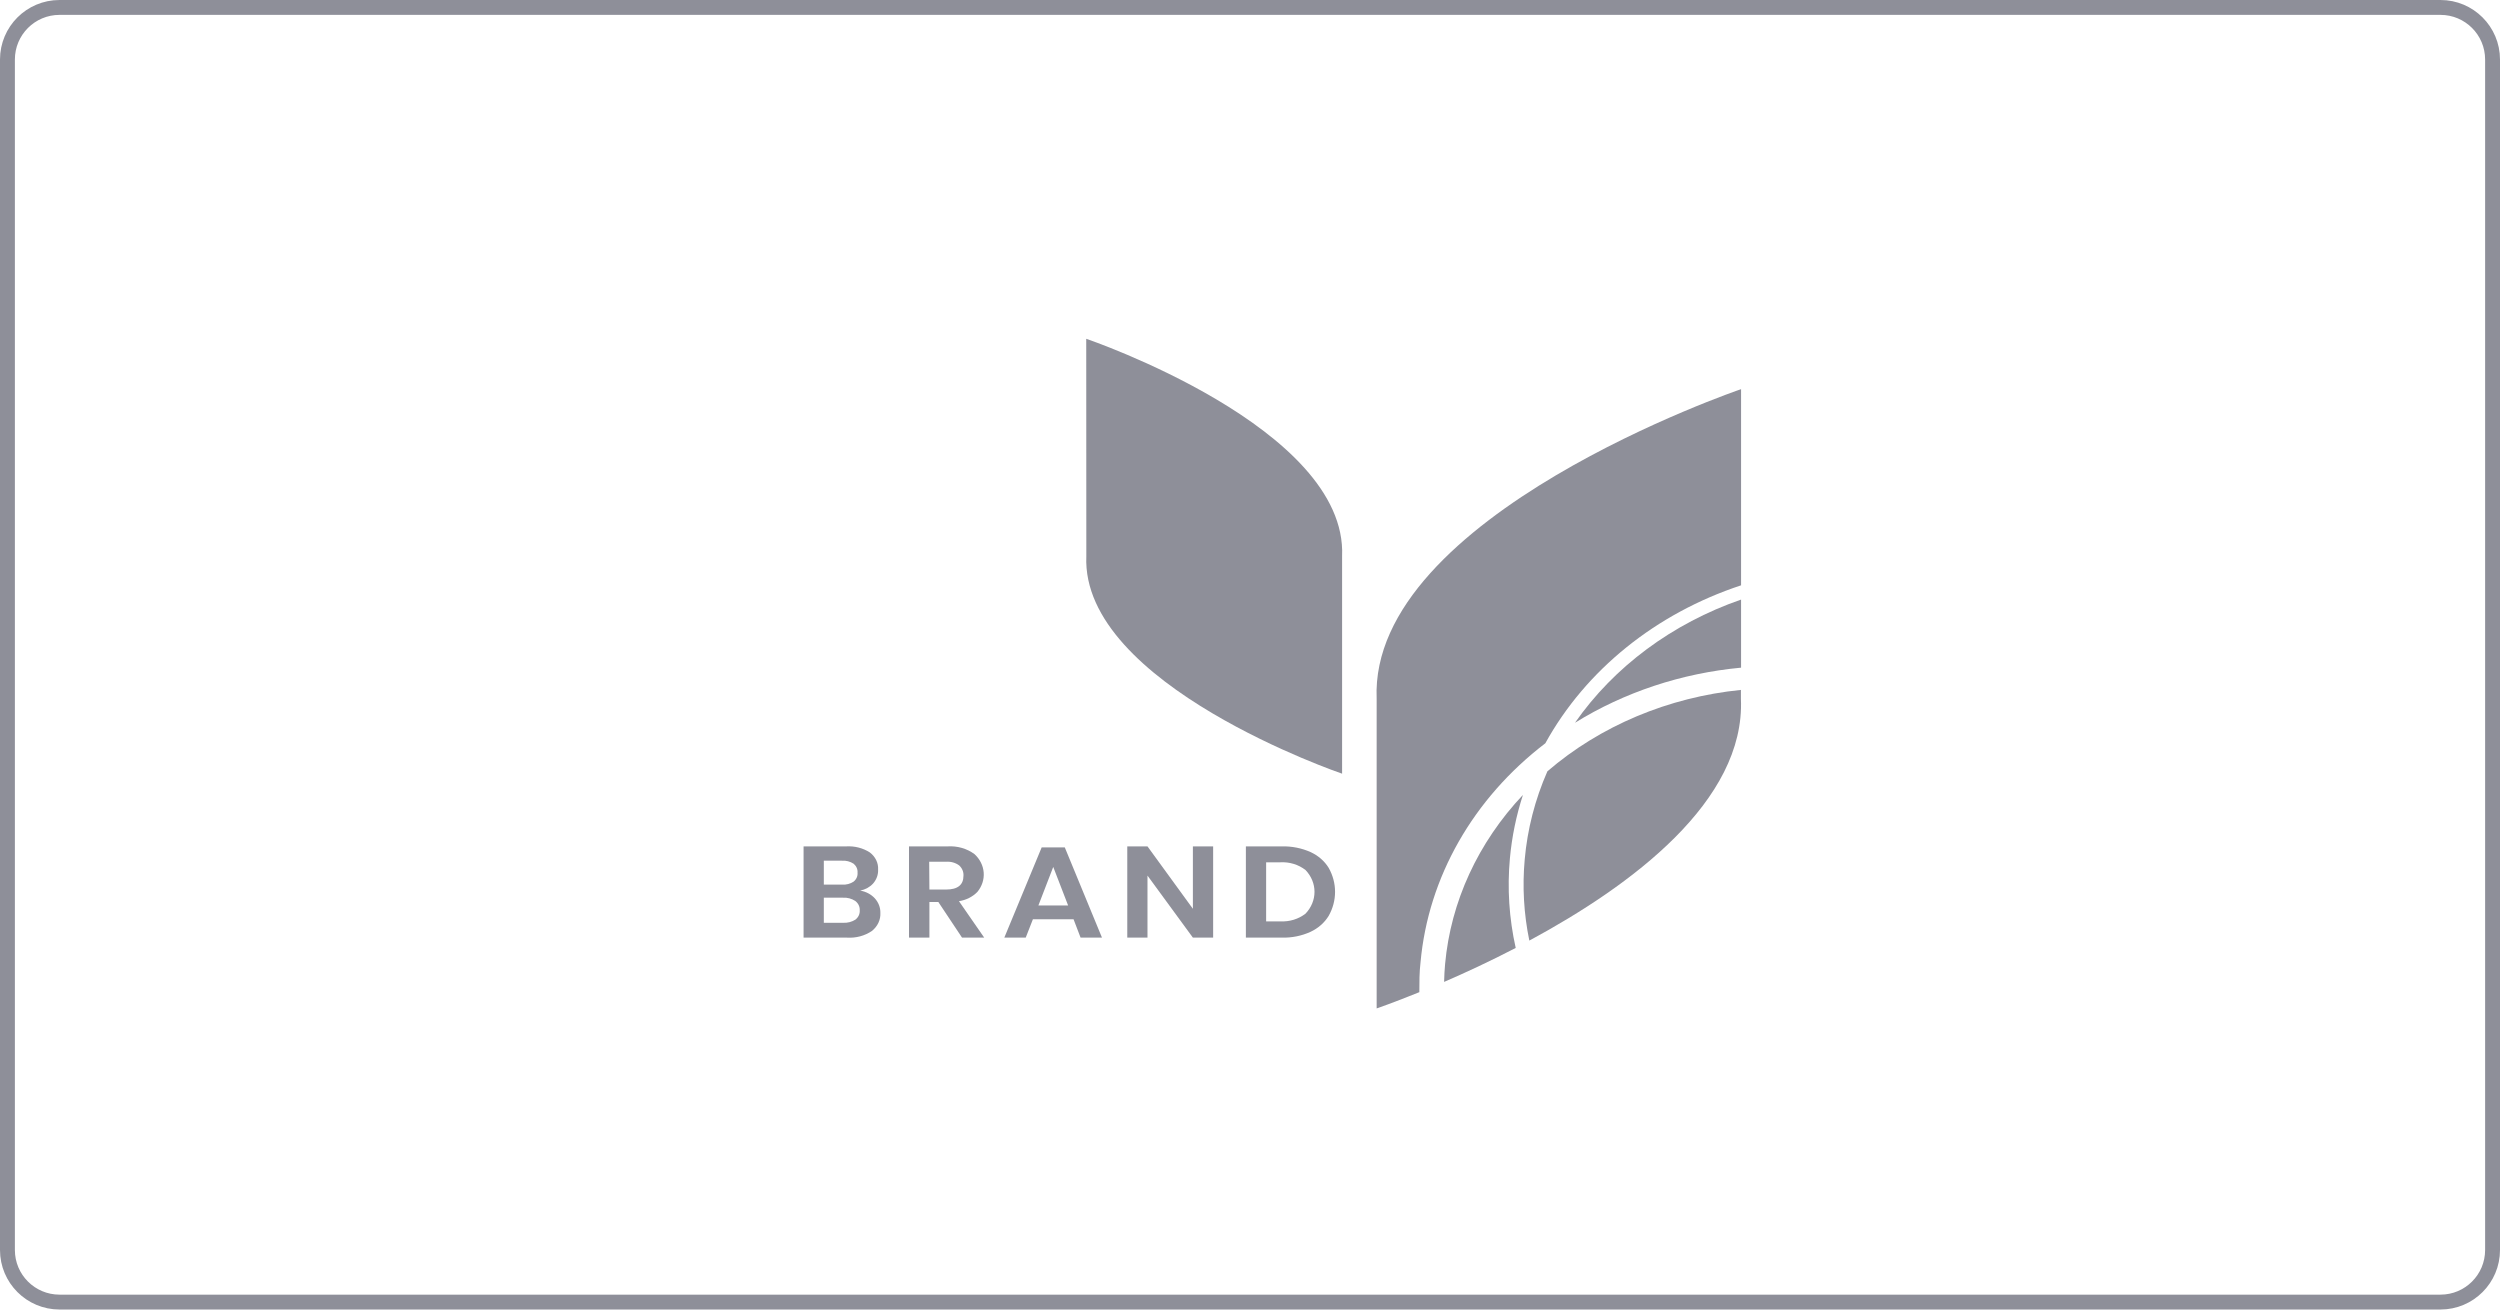
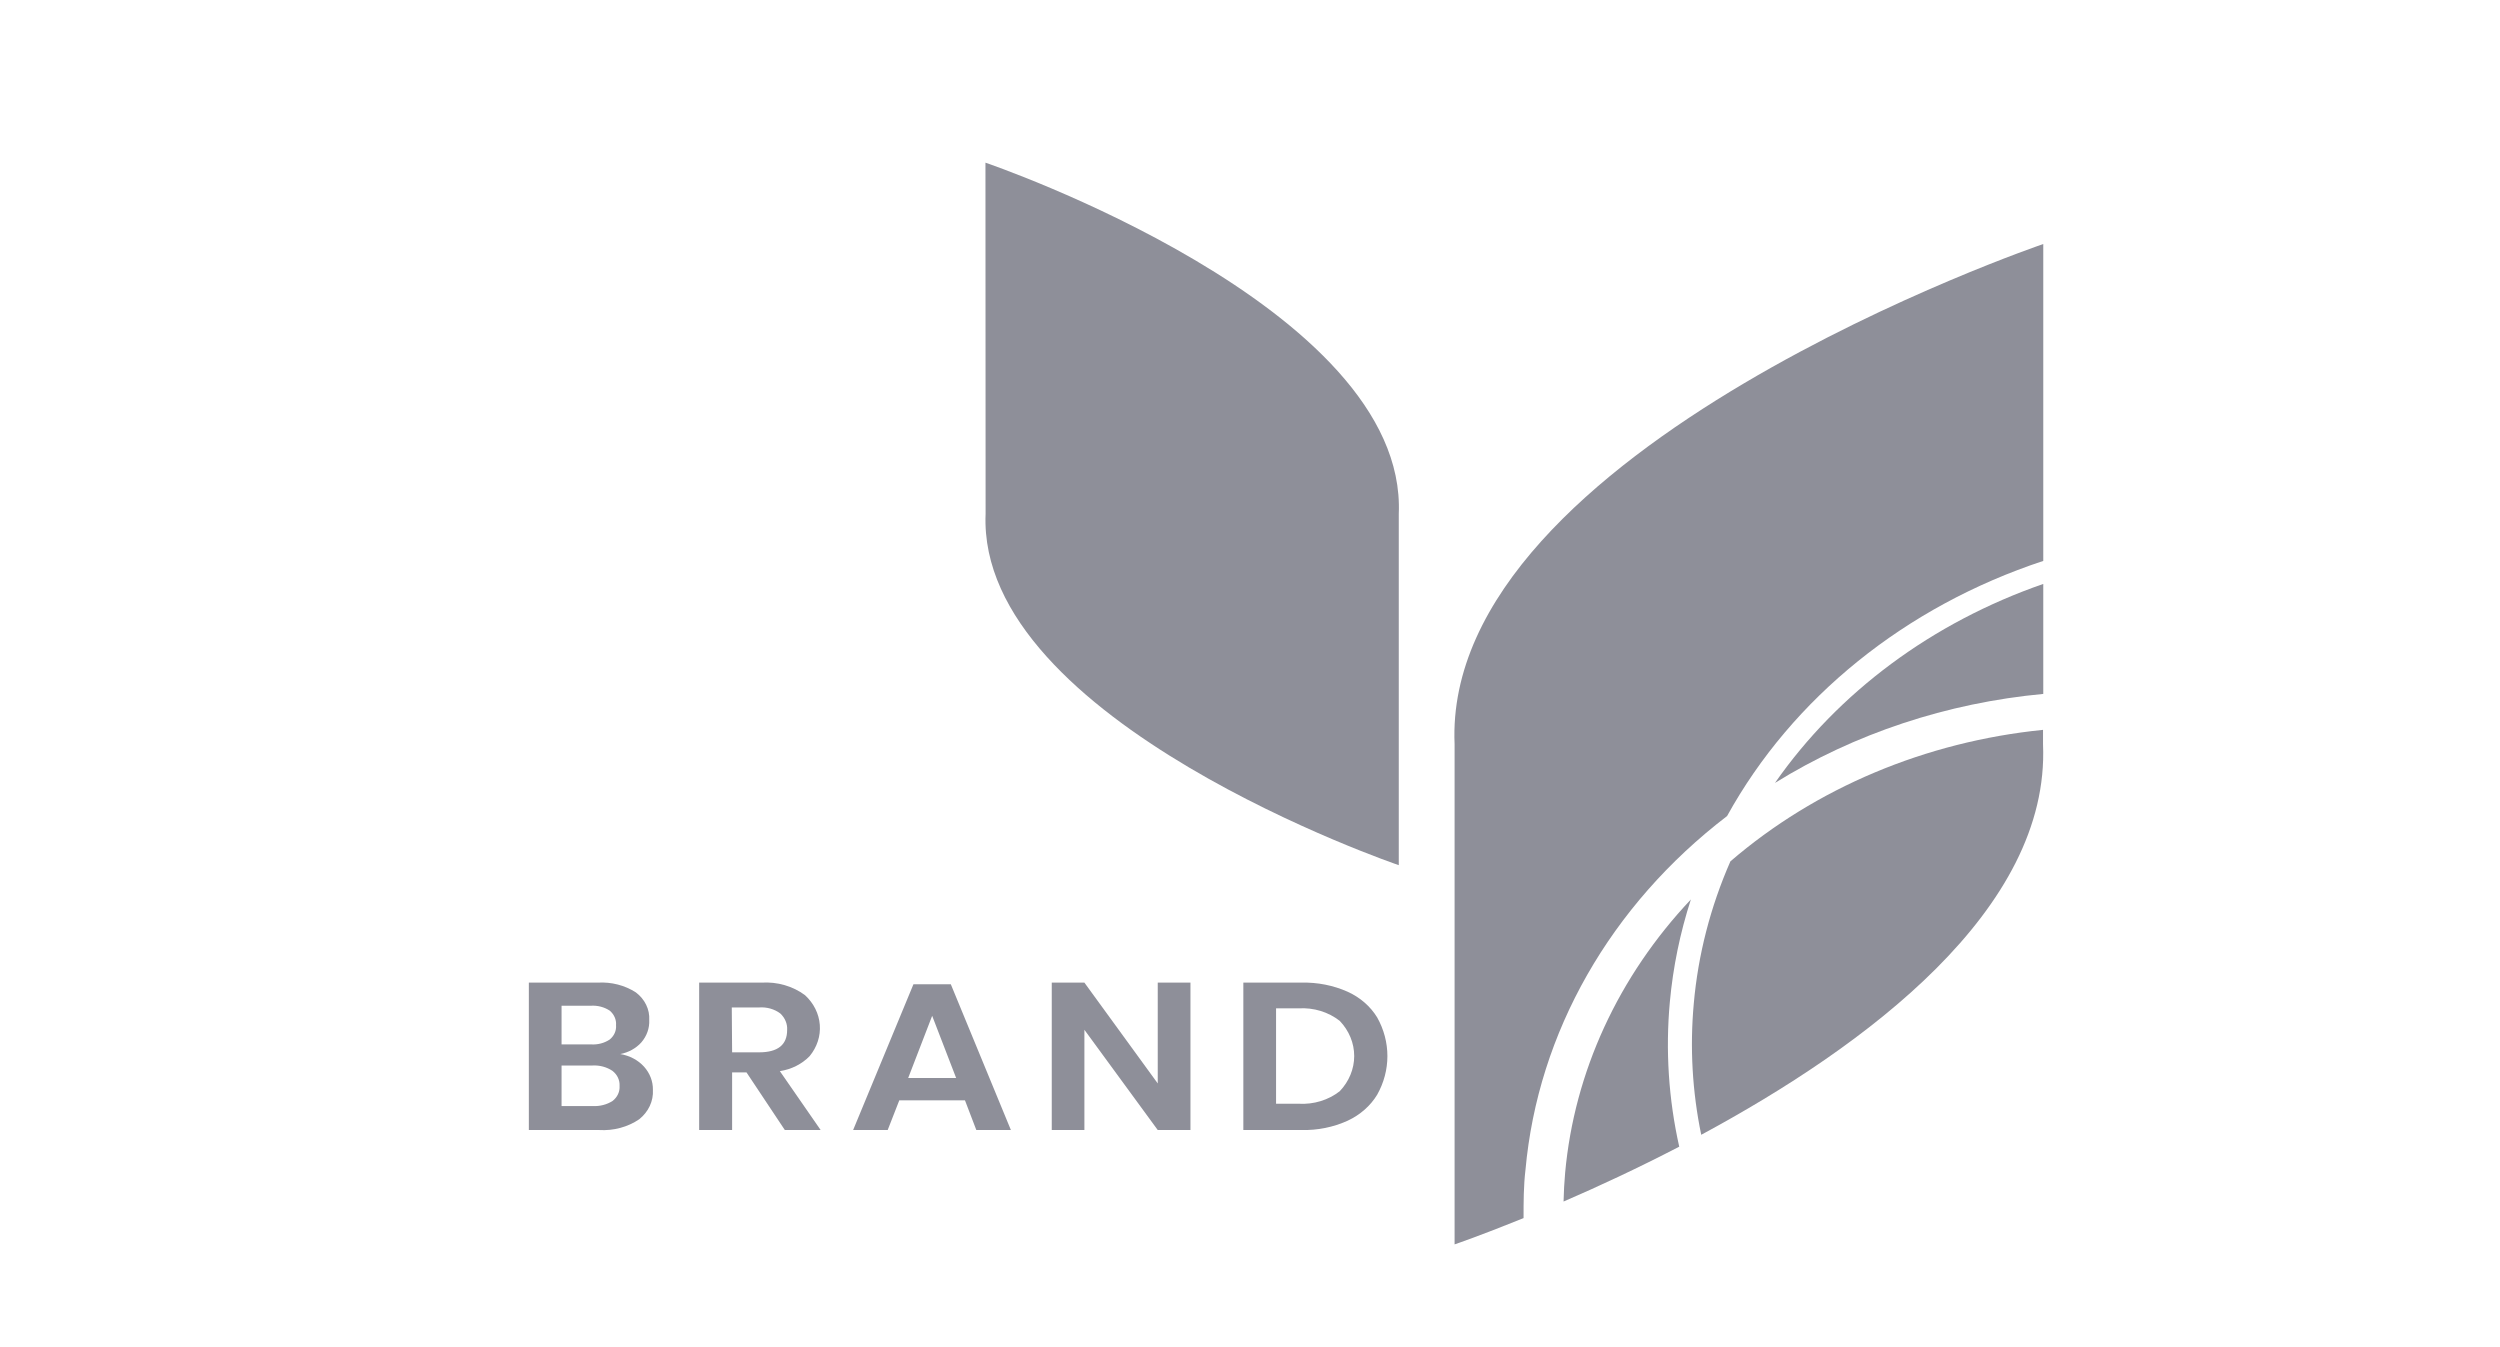
- <svg xmlns="http://www.w3.org/2000/svg" width="168" height="88" viewBox="0 0 168 88" fill="none">
-   <rect x="0.5" y="0.5" width="167" height="87" rx="3.5" stroke="#8E8F99" />
-   <path d="M58.792 60.373C59.037 60.647 59.168 60.989 59.161 61.341C59.174 61.57 59.129 61.799 59.03 62.011C58.931 62.222 58.78 62.411 58.589 62.563C58.112 62.887 57.521 63.046 56.925 63.009H54V56.877H56.865C57.431 56.843 57.992 56.987 58.453 57.284C58.638 57.424 58.784 57.6 58.88 57.799C58.977 57.998 59.021 58.215 59.008 58.432C59.025 58.77 58.907 59.103 58.675 59.369C58.453 59.613 58.146 59.782 57.804 59.849C58.192 59.913 58.542 60.098 58.792 60.373ZM55.361 59.447H56.586C56.864 59.466 57.14 59.394 57.364 59.244C57.456 59.169 57.528 59.075 57.573 58.972C57.619 58.868 57.637 58.756 57.627 58.645C57.636 58.533 57.617 58.422 57.572 58.319C57.527 58.215 57.457 58.122 57.368 58.045C57.137 57.891 56.852 57.818 56.566 57.839H55.361V59.447ZM57.484 61.799C57.582 61.722 57.66 61.626 57.71 61.518C57.76 61.41 57.782 61.293 57.774 61.176C57.781 61.058 57.758 60.939 57.707 60.83C57.656 60.721 57.577 60.624 57.477 60.547C57.238 60.387 56.943 60.308 56.645 60.325H55.361V62.012H56.662C56.955 62.027 57.245 61.952 57.484 61.799Z" fill="#8E8F99" />
-   <path d="M64.649 63.009L63.055 60.613H62.456V63.009H61.085V56.877H63.68C64.335 56.836 64.981 57.022 65.487 57.398C65.85 57.731 66.069 58.17 66.104 58.635C66.14 59.1 65.989 59.561 65.68 59.936C65.36 60.266 64.923 60.486 64.442 60.559L66.139 63.009H64.649ZM62.456 59.777H63.577C64.356 59.777 64.745 59.467 64.745 58.848C64.753 58.722 64.732 58.595 64.683 58.477C64.633 58.358 64.557 58.25 64.459 58.159C64.213 57.975 63.896 57.886 63.577 57.91H62.442L62.456 59.777Z" fill="#8E8F99" />
-   <path d="M72.143 61.775H69.411L68.928 63.009H67.49L70 56.946H71.554L74.053 63.009H72.615L72.143 61.775ZM71.777 60.846L70.778 58.258L69.78 60.846H71.777Z" fill="#8E8F99" />
-   <path d="M81.523 63.009H80.162L77.111 58.839V63.009H75.753V56.877H77.111L80.162 61.071V56.877H81.523V63.009Z" fill="#8E8F99" />
-   <path d="M89.29 61.541C89.009 62.005 88.58 62.381 88.059 62.623C87.467 62.892 86.809 63.025 86.146 63.009H83.723V56.877H86.146C86.808 56.861 87.465 56.991 88.059 57.255C88.58 57.491 89.009 57.864 89.29 58.324C89.57 58.823 89.716 59.374 89.716 59.933C89.716 60.492 89.57 61.043 89.29 61.541ZM87.733 61.395C88.121 60.987 88.335 60.468 88.335 59.931C88.335 59.394 88.121 58.875 87.733 58.468C87.263 58.099 86.651 57.911 86.029 57.947H85.084V61.916H86.029C86.651 61.951 87.263 61.764 87.733 61.395Z" fill="#8E8F99" />
-   <path d="M72.995 22.767C72.995 22.767 90.561 28.737 90.189 37.377V51.991C90.189 51.991 72.635 46.017 73.001 37.377L72.995 22.767Z" fill="#8E8F99" />
-   <path d="M105.839 48.569C109.157 46.514 112.994 45.241 117 44.867V40.292C112.384 41.894 108.469 44.797 105.839 48.569Z" fill="#8E8F99" />
-   <path d="M103.846 49.948C106.561 45.025 111.269 41.227 117 39.334V26.152C117 26.152 91.982 34.657 92.511 46.961V67.767C92.511 67.767 93.626 67.386 95.38 66.673C95.38 66.008 95.38 65.337 95.46 64.663C95.978 58.951 98.994 53.658 103.846 49.948Z" fill="#8E8F99" />
-   <path d="M101.466 57.677C101.598 56.234 101.891 54.807 102.342 53.417C99.32 56.621 97.491 60.597 97.11 64.786C97.074 65.181 97.054 65.577 97.044 65.984C98.465 65.37 100.119 64.603 101.856 63.702C101.412 61.72 101.281 59.692 101.466 57.677Z" fill="#8E8F99" />
-   <path d="M102.461 57.752C102.295 59.575 102.399 61.409 102.771 63.207C109.606 59.525 117.286 53.836 116.99 46.961V46.362C112.107 46.854 107.538 48.776 103.985 51.832C103.154 53.726 102.64 55.721 102.461 57.752Z" fill="#8E8F99" />
+ <svg xmlns="http://www.w3.org/2000/svg" width="104" height="56" viewBox="0 0 104 56" fill="none">
+   <g id="Logo">
+     <g id="group">
+       <path id="Vector" d="M26.792 44.373C27.037 44.647 27.168 44.989 27.161 45.341C27.174 45.57 27.129 45.799 27.03 46.011C26.931 46.222 26.78 46.411 26.589 46.563C26.112 46.887 25.521 47.046 24.925 47.009H22V40.877H24.865C25.431 40.843 25.992 40.987 26.452 41.284C26.637 41.424 26.784 41.6 26.88 41.799C26.977 41.998 27.021 42.215 27.008 42.432C27.025 42.77 26.907 43.103 26.675 43.369C26.453 43.613 26.146 43.782 25.803 43.849C26.192 43.913 26.542 44.098 26.792 44.373V44.373ZM23.361 43.447H24.586C24.864 43.466 25.14 43.394 25.364 43.244C25.456 43.169 25.528 43.075 25.573 42.972C25.619 42.868 25.637 42.756 25.627 42.645C25.636 42.533 25.617 42.422 25.572 42.319C25.527 42.215 25.457 42.122 25.368 42.045C25.137 41.891 24.852 41.818 24.566 41.839H23.361V43.447ZM25.484 45.799C25.582 45.722 25.66 45.626 25.71 45.518C25.76 45.41 25.782 45.293 25.774 45.176C25.781 45.058 25.758 44.939 25.707 44.83C25.656 44.721 25.577 44.624 25.477 44.547C25.238 44.387 24.943 44.308 24.645 44.325H23.361V46.012H24.662C24.955 46.027 25.245 45.952 25.484 45.799V45.799Z" fill="#8E8F99" />
+       <path id="Vector_2" d="M32.649 47.009L31.055 44.613H30.456V47.009H29.085V40.877H31.68C32.335 40.836 32.981 41.022 33.487 41.398C33.85 41.731 34.069 42.17 34.104 42.635C34.14 43.1 33.989 43.561 33.68 43.936C33.36 44.266 32.923 44.486 32.442 44.559L34.139 47.009H32.649ZM30.456 43.777H31.577C32.356 43.777 32.745 43.467 32.745 42.848C32.753 42.722 32.732 42.595 32.682 42.477C32.633 42.358 32.557 42.25 32.459 42.159C32.213 41.975 31.896 41.886 31.577 41.91H30.442L30.456 43.777Z" fill="#8E8F99" />
+       <path id="Vector_3" d="M40.143 45.775H37.41L36.928 47.009H35.49L37.999 40.946H39.554L42.053 47.009H40.615L40.143 45.775ZM39.776 44.846L38.778 42.258L37.78 44.846H39.776Z" fill="#8E8F99" />
+       <path id="Vector_4" d="M49.523 47.009H48.162L45.111 42.839V47.009H43.753V40.877H45.111L48.162 45.071V40.877H49.523V47.009Z" fill="#8E8F99" />
+       <path id="Vector_5" d="M57.29 45.541C57.009 46.005 56.58 46.381 56.059 46.623C55.467 46.892 54.809 47.025 54.146 47.009H51.723V40.877H54.146C54.808 40.861 55.465 40.991 56.059 41.255C56.58 41.491 57.009 41.864 57.29 42.324C57.57 42.823 57.716 43.374 57.716 43.933C57.716 44.492 57.57 45.043 57.29 45.541V45.541ZM55.733 45.395C56.121 44.987 56.335 44.468 56.335 43.931C56.335 43.394 56.121 42.875 55.733 42.468C55.263 42.099 54.651 41.911 54.029 41.947H53.084V45.916H54.029C54.651 45.951 55.263 45.764 55.733 45.395Z" fill="#8E8F99" />
+       <path id="Vector_6" d="M40.995 6.767C40.995 6.767 58.561 12.737 58.189 21.377V35.991C58.189 35.991 40.635 30.017 41.001 21.377L40.995 6.767Z" fill="#8E8F99" />
+       <path id="Vector_7" d="M73.839 32.569C77.156 30.514 80.994 29.241 85 28.867V24.292C80.384 25.893 76.469 28.797 73.839 32.569V32.569Z" fill="#8E8F99" />
+       <path id="Vector_8" d="M71.846 33.948C74.561 29.025 79.269 25.227 85 23.334V10.152C85 10.152 59.982 18.657 60.511 30.961V51.767C60.511 51.767 61.626 51.386 63.38 50.673C63.38 50.008 63.38 49.337 63.46 48.663C63.977 42.951 66.994 37.658 71.846 33.948Z" fill="#8E8F99" />
+       <path id="Vector_9" d="M69.466 41.677C69.598 40.234 69.891 38.807 70.341 37.417C67.32 40.621 65.491 44.597 65.11 48.786C65.074 49.181 65.054 49.577 65.044 49.984C66.465 49.37 68.119 48.603 69.856 47.702C69.412 45.72 69.281 43.692 69.466 41.677V41.677Z" fill="#8E8F99" />
+       <path id="Vector_10" d="M70.461 41.752C70.295 43.575 70.399 45.409 70.771 47.207C77.606 43.525 85.286 37.836 84.99 30.961V30.362C80.106 30.854 75.538 32.776 71.985 35.832C71.154 37.726 70.64 39.721 70.461 41.752V41.752Z" fill="#8E8F99" />
+     </g>
+   </g>
</svg>
